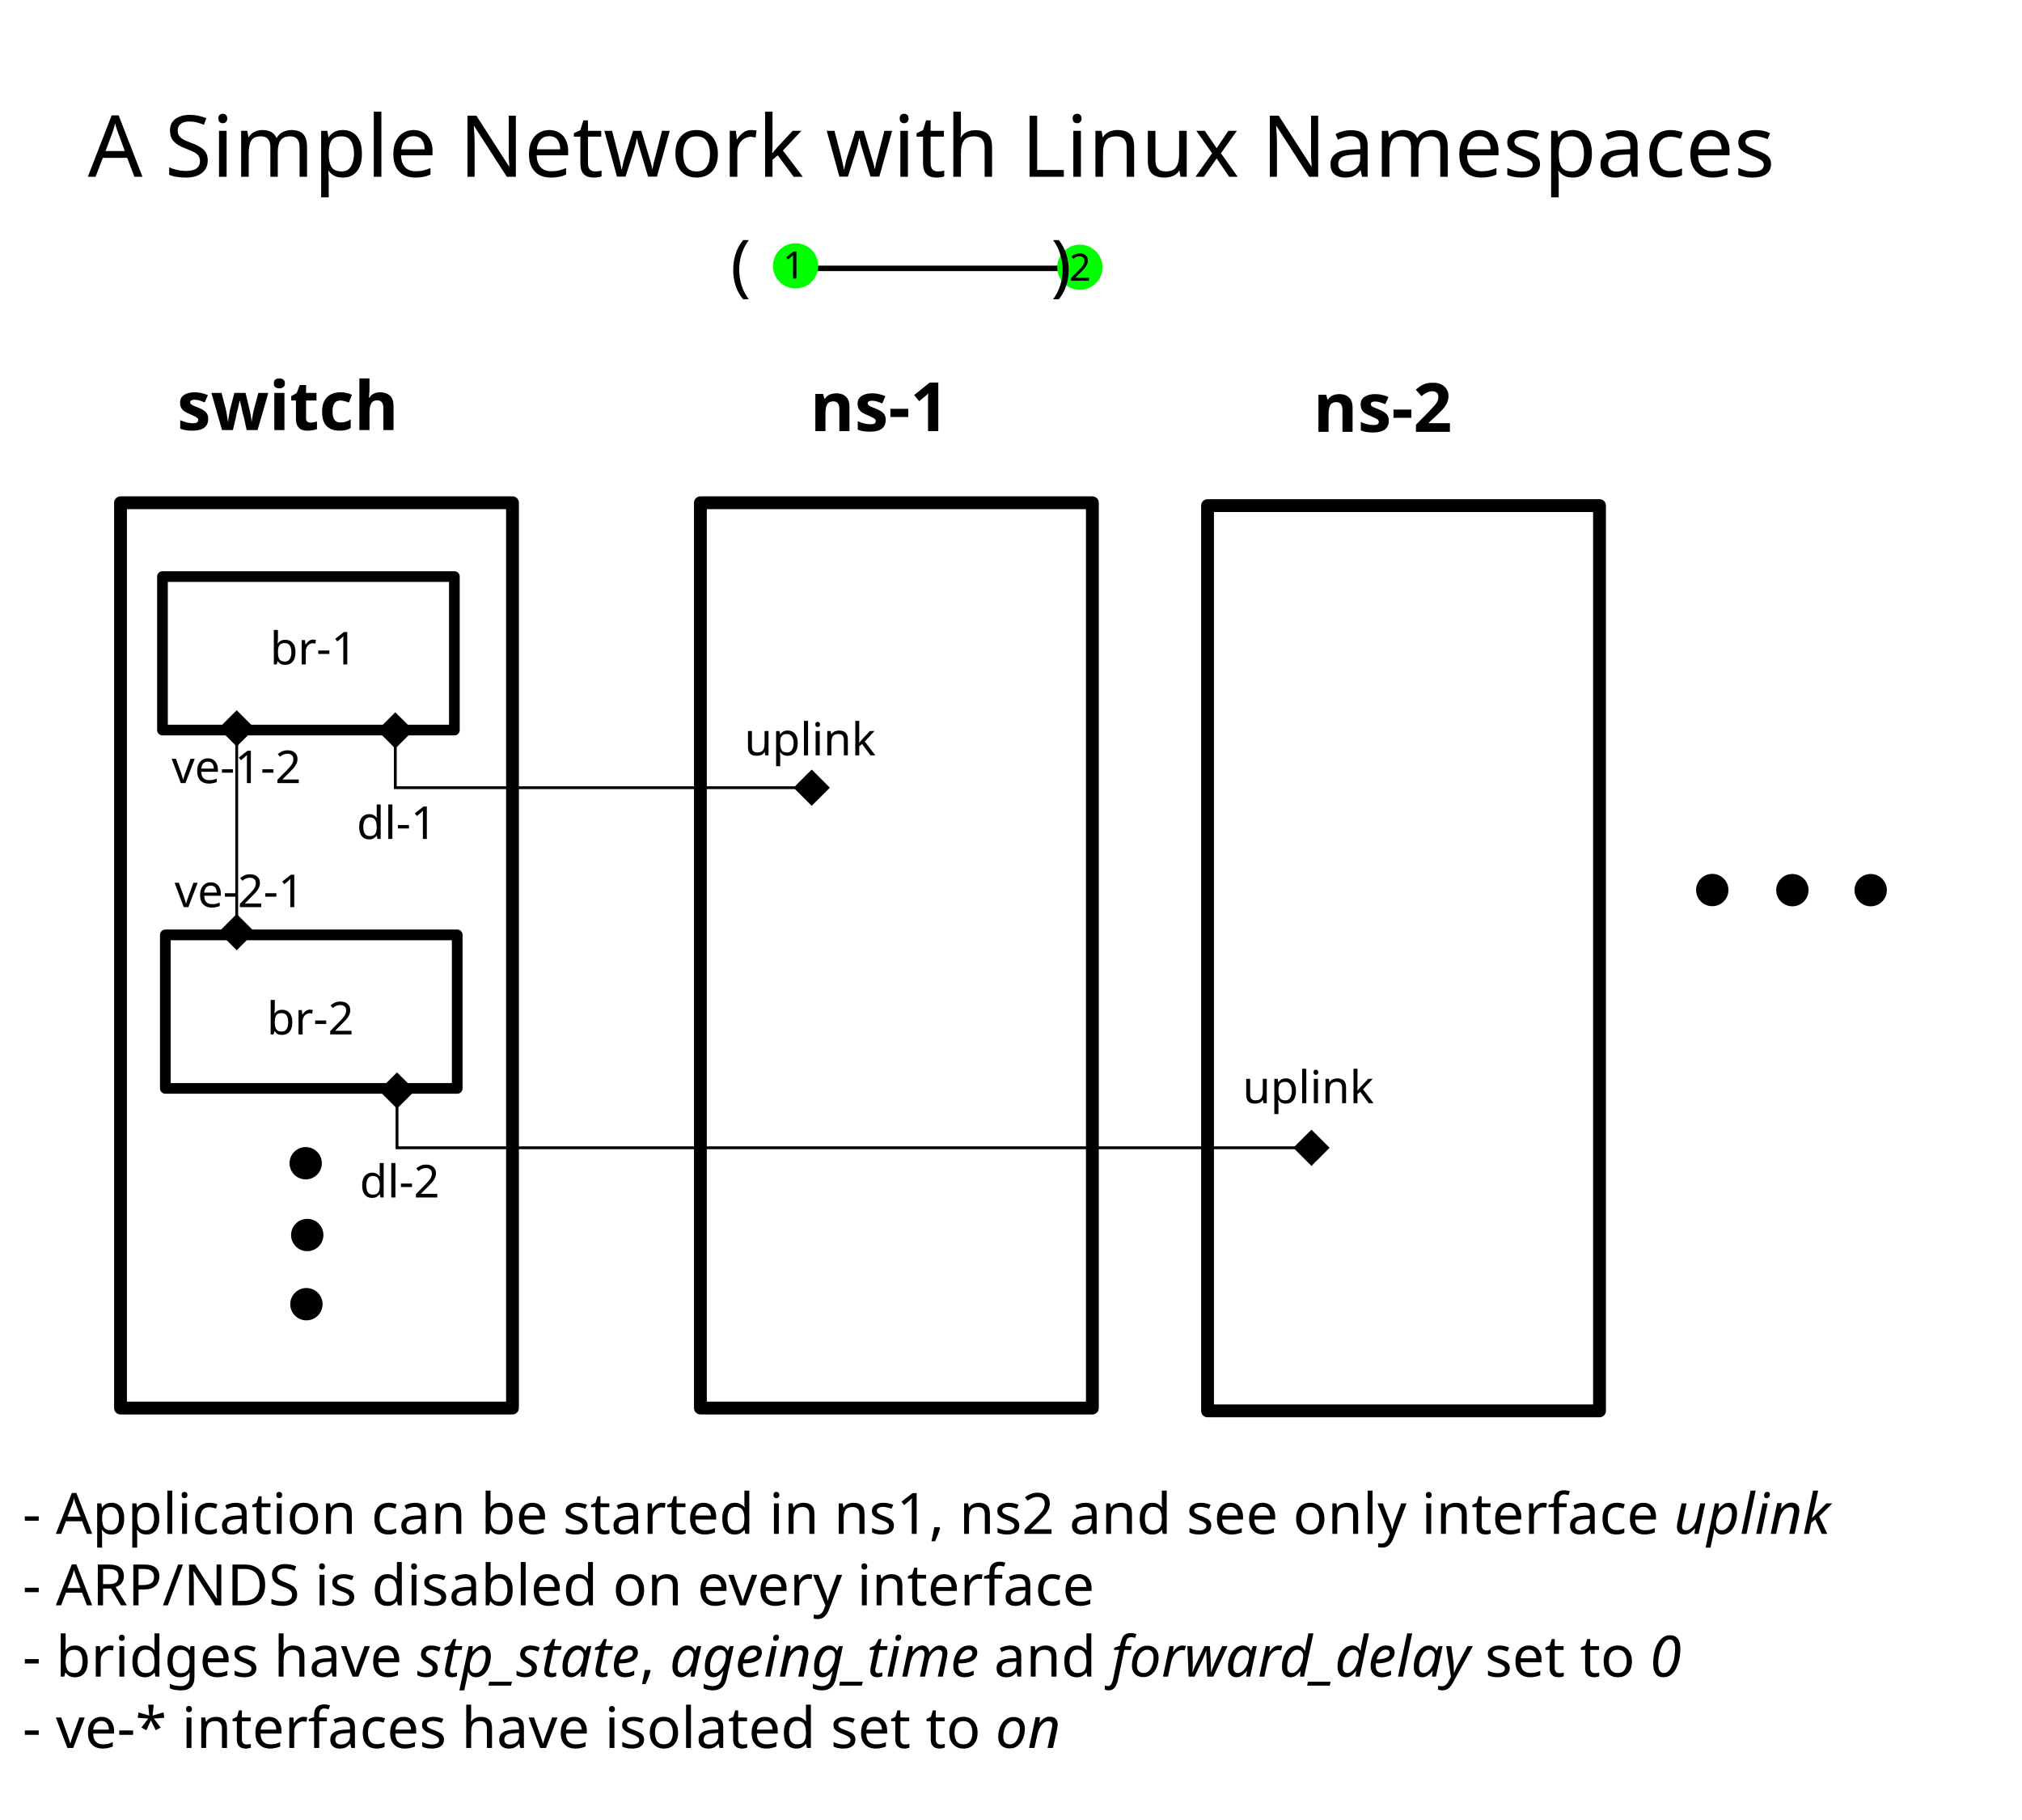
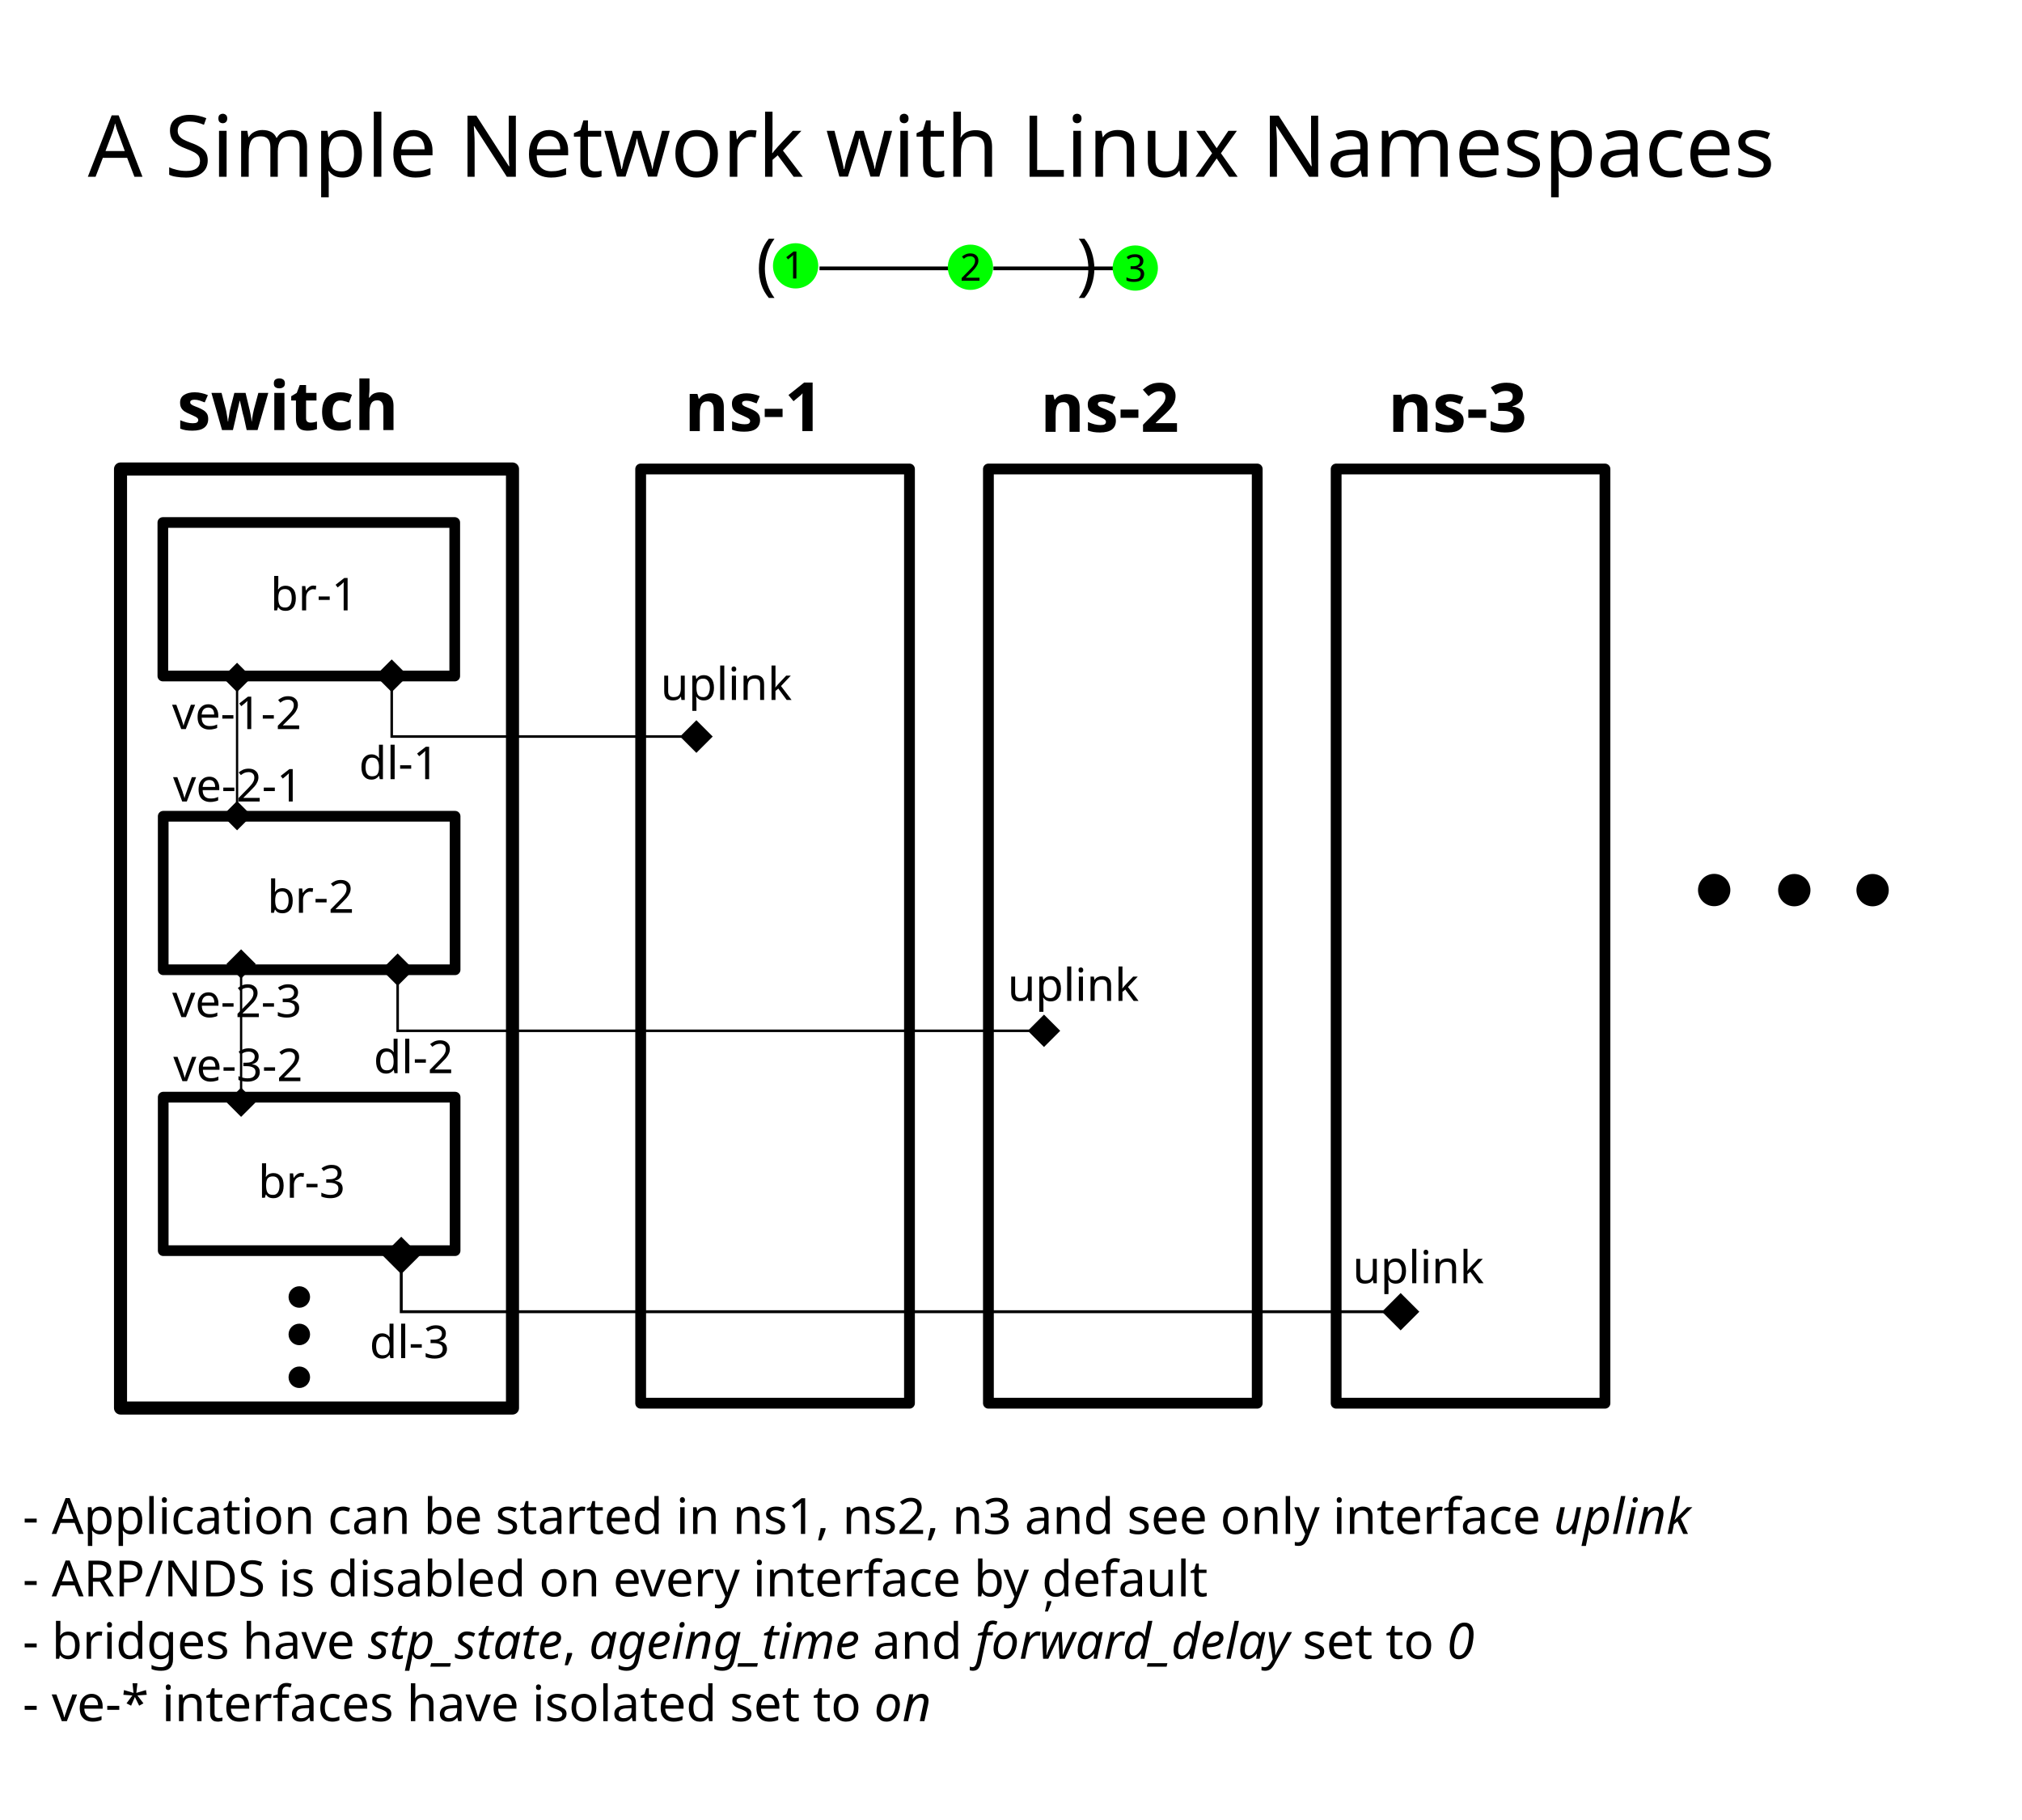
<svg xmlns="http://www.w3.org/2000/svg" width="200mm" height="180mm" viewBox="0 0 200 180" version="1.1" id="svg8">
  <defs id="defs2">
    <marker style="overflow:visible" id="marker7223" refX="0" refY="0" orient="auto">
      <path transform="matrix(0.8,0,0,0.8,5.6,0)" style="fill:#000000;fill-opacity:1;fill-rule:evenodd;stroke:#000000;stroke-width:1pt;stroke-opacity:1" d="M 0,-7.071 -7.071,0 0,7.071 7.071,0 Z" id="path7221" />
    </marker>
    <marker style="overflow:visible" id="marker7135" refX="0" refY="0" orient="auto">
      <path transform="matrix(0.8,0,0,0.8,-5.6,0)" style="fill:#000000;fill-opacity:1;fill-rule:evenodd;stroke:#000000;stroke-width:1pt;stroke-opacity:1" d="M 0,-7.071 -7.071,0 0,7.071 7.071,0 Z" id="path7133" />
    </marker>
    <marker orient="auto" refY="0" refX="0" id="marker1737" style="overflow:visible">
      <path id="path1735" d="M 0,-7.071 -7.071,0 0,7.071 7.071,0 Z" style="fill:#000000;fill-opacity:1;fill-rule:evenodd;stroke:#000000;stroke-width:1pt;stroke-opacity:1" transform="matrix(0.8,0,0,0.8,5.6,0)" />
    </marker>
    <marker orient="auto" refY="0" refX="0" id="marker1679" style="overflow:visible">
      <path id="path1677" d="M 0,-7.071 -7.071,0 0,7.071 7.071,0 Z" style="fill:#000000;fill-opacity:1;fill-rule:evenodd;stroke:#000000;stroke-width:1pt;stroke-opacity:1" transform="matrix(0.8,0,0,0.8,5.6,0)" />
    </marker>
    <marker orient="auto" refY="0" refX="0" id="DiamondL" style="overflow:visible">
      <path id="path1089" d="M 0,-7.071 -7.071,0 0,7.071 7.071,0 Z" style="fill:#000000;fill-opacity:1;fill-rule:evenodd;stroke:#000000;stroke-width:1pt;stroke-opacity:1" transform="scale(0.8)" />
    </marker>
    <marker orient="auto" refY="0" refX="0" id="marker1364" style="overflow:visible">
      <path id="path1362" d="M 0,-7.071 -7.071,0 0,7.071 7.071,0 Z" style="fill:#000000;fill-opacity:1;fill-rule:evenodd;stroke:#000000;stroke-width:1pt;stroke-opacity:1" transform="matrix(0.8,0,0,0.8,-5.6,0)" />
    </marker>
    <marker orient="auto" refY="0" refX="0" id="DiamondLend" style="overflow:visible">
      <path id="path1107" d="M 0,-7.071 -7.071,0 0,7.071 7.071,0 Z" style="fill:#000000;fill-opacity:1;fill-rule:evenodd;stroke:#000000;stroke-width:1pt;stroke-opacity:1" transform="matrix(0.8,0,0,0.8,-5.6,0)" />
    </marker>
    <marker orient="auto" refY="0" refX="0" id="DiamondLstart" style="overflow:visible">
      <path id="path1098" d="M 0,-7.071 -7.071,0 0,7.071 7.071,0 Z" style="fill:#000000;fill-opacity:1;fill-rule:evenodd;stroke:#000000;stroke-width:1pt;stroke-opacity:1" transform="matrix(0.8,0,0,0.8,5.6,0)" />
    </marker>
    <marker orient="auto" refY="0" refX="0" id="SquareL" style="overflow:visible">
      <path id="path1080" d="M -5,-5 V 5 H 5 V -5 Z" style="fill:#000000;fill-opacity:1;fill-rule:evenodd;stroke:#000000;stroke-width:1pt;stroke-opacity:1" transform="scale(0.8)" />
    </marker>
    <marker orient="auto" refY="0" refX="0" id="marker1364-8" style="overflow:visible">
      <path id="path1362-7" d="M 0,-7.071 -7.071,0 0,7.071 7.071,0 Z" style="fill:#000000;fill-opacity:1;fill-rule:evenodd;stroke:#000000;stroke-width:1pt;stroke-opacity:1" transform="matrix(0.8,0,0,0.8,-5.6,0)" />
    </marker>
    <marker orient="auto" refY="0" refX="0" id="marker1679-9" style="overflow:visible">
      <path id="path1677-2" d="M 0,-7.071 -7.071,0 0,7.071 7.071,0 Z" style="fill:#000000;fill-opacity:1;fill-rule:evenodd;stroke:#000000;stroke-width:1pt;stroke-opacity:1" transform="matrix(0.8,0,0,0.8,5.6,0)" />
    </marker>
+     <marker style="overflow:visible" id="marker7135-5" refX="0" refY="0" orient="auto">
+       <path transform="matrix(0.8,0,0,0.8,-5.6,0)" style="fill:#000000;fill-opacity:1;fill-rule:evenodd;stroke:#000000;stroke-width:1pt;stroke-opacity:1" d="M 0,-7.071 -7.071,0 0,7.071 7.071,0 Z" id="path7133-6" />
+     </marker>
+     <marker style="overflow:visible" id="marker7223-2" refX="0" refY="0" orient="auto">
+       <path transform="matrix(0.8,0,0,0.8,5.6,0)" style="fill:#000000;fill-opacity:1;fill-rule:evenodd;stroke:#000000;stroke-width:1pt;stroke-opacity:1" d="M 0,-7.071 -7.071,0 0,7.071 7.071,0 Z" id="path7221-9" />
+     </marker>
+     <marker orient="auto" refY="0" refX="0" id="marker1364-8-0" style="overflow:visible">
+       <path id="path1362-7-9" d="M 0,-7.071 -7.071,0 0,7.071 7.071,0 Z" style="fill:#000000;fill-opacity:1;fill-rule:evenodd;stroke:#000000;stroke-width:1pt;stroke-opacity:1" transform="matrix(0.8,0,0,0.8,-5.6,0)" />
+     </marker>
+     <marker orient="auto" refY="0" refX="0" id="marker1679-9-3" style="overflow:visible">
+       <path id="path1677-2-6" d="M 0,-7.071 -7.071,0 0,7.071 7.071,0 Z" style="fill:#000000;fill-opacity:1;fill-rule:evenodd;stroke:#000000;stroke-width:1pt;stroke-opacity:1" transform="matrix(0.8,0,0,0.8,5.6,0)" />
+     </marker>
  </defs>
  <g id="layer1" transform="translate(0,-117)">
-     <rect style="opacity:1;fill:none;fill-opacity:1;stroke:#000000;stroke-width:1.269;stroke-linejoin:round;stroke-miterlimit:4;stroke-dasharray:none;stroke-dashoffset:0;stroke-opacity:1" id="rect815" width="38.771" height="89.533" x="11.921" y="166.724" />
+     <rect style="opacity:1;fill:none;fill-opacity:1;stroke:#000000;stroke-width:1.292;stroke-linejoin:round;stroke-miterlimit:4;stroke-dasharray:none;stroke-dashoffset:0;stroke-opacity:1" id="rect815" width="38.771" height="92.871" x="11.921" y="163.385" />
    <text xml:space="preserve" style="font-style:normal;font-weight:normal;font-size:4.477px;line-height:1.25;font-family:sans-serif;letter-spacing:0px;word-spacing:0px;fill:#000000;fill-opacity:1;stroke:none;stroke-width:0.28" x="17.517" y="159.53" id="text821">
      <tspan id="tspan819" x="17.517" y="159.53" style="font-style:normal;font-variant:normal;font-weight:bold;font-stretch:normal;font-size:6.715px;font-family:sans-serif;-inkscape-font-specification:'sans-serif Bold';stroke-width:0.28">switch</tspan>
    </text>
    <text xml:space="preserve" style="font-style:normal;font-weight:normal;font-size:4.477px;line-height:1.25;font-family:sans-serif;letter-spacing:0px;word-spacing:0px;fill:#000000;fill-opacity:1;stroke:none;stroke-width:0.28" x="8.686" y="134.486" id="text825">
      <tspan id="tspan823" x="8.686" y="134.486" style="font-size:8.467px;stroke-width:0.28">A Simple Network with Linux Namespaces</tspan>
    </text>
-     <rect style="opacity:1;fill:none;fill-opacity:1;stroke:#000000;stroke-width:1.269;stroke-linejoin:round;stroke-miterlimit:4;stroke-dasharray:none;stroke-dashoffset:0;stroke-opacity:1" id="rect815-3" width="38.771" height="89.533" x="69.278" y="166.724" />
-     <text xml:space="preserve" style="font-style:normal;font-weight:normal;font-size:4.477px;line-height:1.25;font-family:sans-serif;letter-spacing:0px;word-spacing:0px;fill:#000000;fill-opacity:1;stroke:none;stroke-width:0.28" x="73.625" y="191.705" id="text859">
-       <tspan id="tspan857" x="73.625" y="191.705" style="stroke-width:0.28">uplink</tspan>
+     <rect style="opacity:1;fill:none;fill-opacity:1;stroke:#000000;stroke-width:1.068;stroke-linejoin:round;stroke-miterlimit:4;stroke-dasharray:none;stroke-dashoffset:0;stroke-opacity:1" id="rect815-3" width="26.588" height="92.395" x="63.37" y="163.385" />
+     <text xml:space="preserve" style="font-style:normal;font-weight:normal;font-size:4.477px;line-height:1.25;font-family:sans-serif;letter-spacing:0px;word-spacing:0px;fill:#000000;fill-opacity:1;stroke:none;stroke-width:0.28" x="65.34" y="186.226" id="text859">
+       <tspan id="tspan857" x="65.34" y="186.226" style="stroke-width:0.28">uplink</tspan>
    </text>
-     <rect style="opacity:1;fill:none;fill-opacity:1;stroke:#000000;stroke-width:1.057;stroke-linejoin:round;stroke-miterlimit:4;stroke-dasharray:none;stroke-dashoffset:0;stroke-opacity:1" id="rect815-3-6-7" width="28.871" height="15.182" x="16.072" y="174.022" />
-     <text xml:space="preserve" style="font-style:normal;font-weight:normal;font-size:4.477px;line-height:1.25;font-family:sans-serif;letter-spacing:0px;word-spacing:0px;fill:#000000;fill-opacity:1;stroke:none;stroke-width:0.28" x="26.71" y="182.712" id="text878">
-       <tspan id="tspan876" x="26.71" y="182.712" style="stroke-width:0.28">br-1</tspan>
+     <rect style="opacity:1;fill:none;fill-opacity:1;stroke:#000000;stroke-width:1.057;stroke-linejoin:round;stroke-miterlimit:4;stroke-dasharray:none;stroke-dashoffset:0;stroke-opacity:1" id="rect815-3-6-7" width="28.871" height="15.182" x="16.108" y="168.677" />
+     <text xml:space="preserve" style="font-style:normal;font-weight:normal;font-size:4.477px;line-height:1.25;font-family:sans-serif;letter-spacing:0px;word-spacing:0px;fill:#000000;fill-opacity:1;stroke:none;stroke-width:0.28" x="26.746" y="177.367" id="text878">
+       <tspan id="tspan876" x="26.746" y="177.367" style="stroke-width:0.28">br-1</tspan>
    </text>
-     <rect style="opacity:1;fill:none;fill-opacity:1;stroke:#000000;stroke-width:1.057;stroke-linejoin:round;stroke-miterlimit:4;stroke-dasharray:none;stroke-dashoffset:0;stroke-opacity:1" id="rect815-3-6-7-5" width="28.871" height="15.182" x="16.354" y="209.461" />
-     <text xml:space="preserve" style="font-style:normal;font-weight:normal;font-size:4.477px;line-height:1.25;font-family:sans-serif;letter-spacing:0px;word-spacing:0px;fill:#000000;fill-opacity:1;stroke:none;stroke-width:0.28" x="26.4" y="219.303" id="text878-3">
-       <tspan id="tspan876-5" x="26.4" y="219.303" style="stroke-width:0.28">br-2</tspan>
+     <rect style="opacity:1;fill:none;fill-opacity:1;stroke:#000000;stroke-width:1.057;stroke-linejoin:round;stroke-miterlimit:4;stroke-dasharray:none;stroke-dashoffset:0;stroke-opacity:1" id="rect815-3-6-7-5" width="28.871" height="15.182" x="16.144" y="197.728" />
+     <text xml:space="preserve" style="font-style:normal;font-weight:normal;font-size:4.477px;line-height:1.25;font-family:sans-serif;letter-spacing:0px;word-spacing:0px;fill:#000000;fill-opacity:1;stroke:none;stroke-width:0.28" x="26.436" y="207.276" id="text878-3">
+       <tspan id="tspan876-5" x="26.436" y="207.276" style="stroke-width:0.28">br-2</tspan>
    </text>
-     <text xml:space="preserve" style="font-style:normal;font-weight:normal;font-size:4.477px;line-height:1.25;font-family:sans-serif;letter-spacing:0px;word-spacing:0px;fill:#000000;fill-opacity:1;stroke:none;stroke-width:0.28" x="80.116" y="159.635" id="text821-6">
-       <tspan id="tspan819-2" x="80.116" y="159.635" style="font-style:normal;font-variant:normal;font-weight:bold;font-stretch:normal;font-size:6.715px;font-family:sans-serif;-inkscape-font-specification:'sans-serif Bold';stroke-width:0.28">ns-1</tspan>
+     <text xml:space="preserve" style="font-style:normal;font-weight:normal;font-size:4.477px;line-height:1.25;font-family:sans-serif;letter-spacing:0px;word-spacing:0px;fill:#000000;fill-opacity:1;stroke:none;stroke-width:0.28" x="67.688" y="159.635" id="text821-6">
+       <tspan id="tspan819-2" x="67.688" y="159.635" style="font-style:normal;font-variant:normal;font-weight:bold;font-stretch:normal;font-size:6.715px;font-family:sans-serif;-inkscape-font-specification:'sans-serif Bold';stroke-width:0.28">ns-1</tspan>
    </text>
-     <rect style="opacity:1;fill:none;fill-opacity:1;stroke:#000000;stroke-width:1.269;stroke-linejoin:round;stroke-miterlimit:4;stroke-dasharray:none;stroke-dashoffset:0;stroke-opacity:1" id="rect815-3-9" width="38.771" height="89.533" x="119.44" y="167.003" />
-     <text xml:space="preserve" style="font-style:normal;font-weight:normal;font-size:4.477px;line-height:1.25;font-family:sans-serif;letter-spacing:0px;word-spacing:0px;fill:#000000;fill-opacity:1;stroke:none;stroke-width:0.28" x="129.878" y="159.714" id="text821-6-0">
-       <tspan id="tspan819-2-9" x="129.878" y="159.714" style="font-style:normal;font-variant:normal;font-weight:bold;font-stretch:normal;font-size:6.715px;font-family:sans-serif;-inkscape-font-specification:'sans-serif Bold';stroke-width:0.28">ns-2</tspan>
+     <text xml:space="preserve" style="font-style:normal;font-weight:normal;font-size:4.477px;line-height:1.25;font-family:sans-serif;letter-spacing:0px;word-spacing:0px;fill:#000000;fill-opacity:1;stroke:none;stroke-width:0.28" x="102.884" y="159.714" id="text821-6-0">
+       <tspan id="tspan819-2-9" x="102.884" y="159.714" style="font-style:normal;font-variant:normal;font-weight:bold;font-stretch:normal;font-size:6.715px;font-family:sans-serif;-inkscape-font-specification:'sans-serif Bold';stroke-width:0.28">ns-2</tspan>
    </text>
-     <circle style="opacity:1;fill:#000000;fill-opacity:1;stroke:none;stroke-width:1.057;stroke-linejoin:round;stroke-miterlimit:4;stroke-dasharray:none;stroke-dashoffset:0;stroke-opacity:1" id="path961" cx="30.237" cy="232.045" r="1.599" />
-     <circle style="opacity:1;fill:#000000;fill-opacity:1;stroke:none;stroke-width:1.057;stroke-linejoin:round;stroke-miterlimit:4;stroke-dasharray:none;stroke-dashoffset:0;stroke-opacity:1" id="path961-3" cx="30.39" cy="239.145" r="1.599" />
-     <circle style="opacity:1;fill:#000000;fill-opacity:1;stroke:none;stroke-width:1.057;stroke-linejoin:round;stroke-miterlimit:4;stroke-dasharray:none;stroke-dashoffset:0;stroke-opacity:1" id="path961-6" cx="30.308" cy="245.986" r="1.599" />
-     <circle style="opacity:1;fill:#000000;fill-opacity:1;stroke:none;stroke-width:1.057;stroke-linejoin:round;stroke-miterlimit:4;stroke-dasharray:none;stroke-dashoffset:0;stroke-opacity:1" id="path961-0" cx="169.364" cy="205.025" r="1.599" />
-     <circle style="opacity:1;fill:#000000;fill-opacity:1;stroke:none;stroke-width:1.057;stroke-linejoin:round;stroke-miterlimit:4;stroke-dasharray:none;stroke-dashoffset:0;stroke-opacity:1" id="path961-62" cx="177.288" cy="205.037" r="1.599" />
-     <circle style="opacity:1;fill:#000000;fill-opacity:1;stroke:none;stroke-width:1.057;stroke-linejoin:round;stroke-miterlimit:4;stroke-dasharray:none;stroke-dashoffset:0;stroke-opacity:1" id="path961-61" cx="185.033" cy="205.037" r="1.599" />
-     <path style="fill:none;stroke:#000000;stroke-width:0.28px;stroke-linecap:butt;stroke-linejoin:miter;stroke-opacity:1;marker-start:url(#marker1364);marker-end:url(#marker1679)" d="m 39.101,190.806 c 0,4.097 0,4.097 0,4.097 h 39.62" id="path5014" />
-     <path style="fill:none;stroke:#000000;stroke-width:0.28px;stroke-linecap:butt;stroke-linejoin:miter;stroke-opacity:1;marker-start:url(#marker1364-8);marker-end:url(#marker1679-9)" d="m 39.268,226.42 v 4.097 h 88.883" id="path5014-0" />
-     <path style="fill:none;stroke:#000000;stroke-width:0.28px;stroke-linecap:butt;stroke-linejoin:miter;stroke-opacity:1;marker-start:url(#marker7135);marker-end:url(#marker7223)" d="m 23.413,190.606 v 17.011" id="path7125" />
-     <text xml:space="preserve" style="font-style:normal;font-weight:normal;font-size:4.477px;line-height:1.25;font-family:sans-serif;letter-spacing:0px;word-spacing:0px;fill:#000000;fill-opacity:1;stroke:none;stroke-width:0.28" x="122.908" y="226.104" id="text859-23">
-       <tspan id="tspan857-75" x="122.908" y="226.104" style="stroke-width:0.28">uplink</tspan>
+     <circle style="opacity:1;fill:#000000;fill-opacity:1;stroke:none;stroke-width:1.057;stroke-linejoin:round;stroke-miterlimit:4;stroke-dasharray:none;stroke-dashoffset:0;stroke-opacity:1" id="path961-0" cx="169.553" cy="205.025" r="1.599" />
+     <circle style="opacity:1;fill:#000000;fill-opacity:1;stroke:none;stroke-width:1.057;stroke-linejoin:round;stroke-miterlimit:4;stroke-dasharray:none;stroke-dashoffset:0;stroke-opacity:1" id="path961-62" cx="177.477" cy="205.037" r="1.599" />
+     <circle style="opacity:1;fill:#000000;fill-opacity:1;stroke:none;stroke-width:1.057;stroke-linejoin:round;stroke-miterlimit:4;stroke-dasharray:none;stroke-dashoffset:0;stroke-opacity:1" id="path961-61" cx="185.222" cy="205.037" r="1.599" />
+     <path style="fill:none;stroke:#000000;stroke-width:0.252px;stroke-linecap:butt;stroke-linejoin:miter;stroke-opacity:1;marker-start:url(#marker1364);marker-end:url(#marker1679)" d="m 38.745,185.243 c 0,4.601 0,4.601 0,4.601 H 67.469" id="path5014" />
+     <path style="fill:none;stroke:#000000;stroke-width:0.25px;stroke-linecap:butt;stroke-linejoin:miter;stroke-opacity:1;marker-start:url(#marker1364-8);marker-end:url(#marker1679-9)" d="m 39.332,214.301 v 4.647 h 62.533" id="path5014-0" />
+     <path style="fill:none;stroke:#000000;stroke-width:0.226px;stroke-linecap:butt;stroke-linejoin:miter;stroke-opacity:1;marker-start:url(#marker7135);marker-end:url(#marker7223)" d="m 23.449,185.261 v 11.144" id="path7125" />
+     <text xml:space="preserve" style="font-style:normal;font-weight:normal;font-size:4.477px;line-height:1.25;font-family:sans-serif;letter-spacing:0px;word-spacing:0px;fill:#000000;fill-opacity:1;stroke:none;stroke-width:0.28" x="99.662" y="215.994" id="text859-23">
+       <tspan id="tspan857-75" x="99.662" y="215.994" style="stroke-width:0.28">uplink</tspan>
    </text>
-     <text xml:space="preserve" style="font-style:normal;font-weight:normal;font-size:4.477px;line-height:1.25;font-family:sans-serif;letter-spacing:0px;word-spacing:0px;fill:#000000;fill-opacity:1;stroke:none;stroke-width:0.28" x="35.575" y="235.43" id="text859-9">
-       <tspan id="tspan857-2" x="35.575" y="235.43" style="stroke-width:0.28">dl-2</tspan>
+     <text xml:space="preserve" style="font-style:normal;font-weight:normal;font-size:4.477px;line-height:1.25;font-family:sans-serif;letter-spacing:0px;word-spacing:0px;fill:#000000;fill-opacity:1;stroke:none;stroke-width:0.28" x="36.948" y="223.136" id="text859-9">
+       <tspan id="tspan857-2" x="36.948" y="223.136" style="stroke-width:0.28">dl-2</tspan>
    </text>
-     <text xml:space="preserve" style="font-style:normal;font-weight:normal;font-size:4.477px;line-height:1.25;font-family:sans-serif;letter-spacing:0px;word-spacing:0px;fill:#000000;fill-opacity:1;stroke:none;stroke-width:0.28" x="35.276" y="199.97" id="text859-9-2">
-       <tspan id="tspan857-2-8" x="35.276" y="199.97" style="stroke-width:0.28">dl-1</tspan>
+     <text xml:space="preserve" style="font-style:normal;font-weight:normal;font-size:4.477px;line-height:1.25;font-family:sans-serif;letter-spacing:0px;word-spacing:0px;fill:#000000;fill-opacity:1;stroke:none;stroke-width:0.28" x="35.501" y="194.058" id="text859-9-2">
+       <tspan id="tspan857-2-8" x="35.501" y="194.058" style="stroke-width:0.28">dl-1</tspan>
    </text>
-     <text xml:space="preserve" style="font-style:normal;font-weight:normal;font-size:4.477px;line-height:1.25;font-family:sans-serif;letter-spacing:0px;word-spacing:0px;fill:#000000;fill-opacity:1;stroke:none;stroke-width:0.28" x="16.982" y="194.452" id="text859-9-2-9">
-       <tspan id="tspan857-2-8-7" x="16.982" y="194.452" style="stroke-width:0.28">ve-1-2</tspan>
+     <text xml:space="preserve" style="font-style:normal;font-weight:normal;font-size:4.477px;line-height:1.25;font-family:sans-serif;letter-spacing:0px;word-spacing:0px;fill:#000000;fill-opacity:1;stroke:none;stroke-width:0.28" x="17.018" y="189.107" id="text859-9-2-9">
+       <tspan id="tspan857-2-8-7" x="17.018" y="189.107" style="stroke-width:0.28">ve-1-2</tspan>
    </text>
-     <text xml:space="preserve" style="font-style:normal;font-weight:normal;font-size:4.477px;line-height:1.25;font-family:sans-serif;letter-spacing:0px;word-spacing:0px;fill:#000000;fill-opacity:1;stroke:none;stroke-width:0.28" x="17.269" y="206.716" id="text859-9-2-9-3">
-       <tspan id="tspan857-2-8-7-6" x="17.269" y="206.716" style="stroke-width:0.28">ve-2-1</tspan>
+     <text xml:space="preserve" style="font-style:normal;font-weight:normal;font-size:4.477px;line-height:1.25;font-family:sans-serif;letter-spacing:0px;word-spacing:0px;fill:#000000;fill-opacity:1;stroke:none;stroke-width:0.28" x="17.116" y="196.268" id="text859-9-2-9-3">
+       <tspan id="tspan857-2-8-7-6" x="17.116" y="196.268" style="stroke-width:0.28">ve-2-1</tspan>
    </text>
-     <path style="fill:none;stroke:#000000;stroke-width:0.54;stroke-linecap:butt;stroke-linejoin:miter;stroke-miterlimit:4;stroke-dasharray:none;stroke-opacity:1" d="M 78.414,143.542 H 105.833" id="path12468" />
-     <circle style="opacity:1;fill:#00ff00;fill-opacity:1;stroke:none;stroke-width:1.48;stroke-linejoin:round;stroke-miterlimit:4;stroke-dasharray:none;stroke-dashoffset:0;stroke-opacity:1" id="path961-6-2" cx="106.813" cy="143.432" r="2.238" />
+     <path style="fill:none;stroke:#000000;stroke-width:0.37;stroke-linecap:butt;stroke-linejoin:miter;stroke-miterlimit:4;stroke-dasharray:none;stroke-opacity:1" d="M 81.06,143.542 H 93.927" id="path12468" />
+     <circle style="opacity:1;fill:#00ff00;fill-opacity:1;stroke:none;stroke-width:1.48;stroke-linejoin:round;stroke-miterlimit:4;stroke-dasharray:none;stroke-dashoffset:0;stroke-opacity:1" id="path961-6-2" cx="95.988" cy="143.432" r="2.238" />
    <circle style="opacity:1;fill:#00ff00;fill-opacity:1;stroke:none;stroke-width:1.48;stroke-linejoin:round;stroke-miterlimit:4;stroke-dasharray:none;stroke-dashoffset:0;stroke-opacity:1" id="path961-6-1" cx="78.694" cy="143.292" r="2.238" />
    <text xml:space="preserve" style="font-style:normal;font-weight:normal;font-size:4.477px;line-height:1.25;font-family:sans-serif;letter-spacing:0px;word-spacing:0px;fill:#000000;fill-opacity:1;stroke:none;stroke-width:0.28" x="77.445" y="144.548" id="text12472">
      <tspan id="tspan12470" x="77.445" y="144.548" style="font-size:3.731px;stroke-width:0.28">1</tspan>
    </text>
-     <text xml:space="preserve" style="font-style:normal;font-weight:normal;font-size:4.477px;line-height:1.25;font-family:sans-serif;letter-spacing:0px;word-spacing:0px;fill:#000000;fill-opacity:1;stroke:none;stroke-width:0.28" x="105.771" y="144.767" id="text12472-9">
-       <tspan id="tspan12470-3" x="105.771" y="144.767" style="font-size:3.731px;stroke-width:0.28">2</tspan>
+     <text xml:space="preserve" style="font-style:normal;font-weight:normal;font-size:4.477px;line-height:1.25;font-family:sans-serif;letter-spacing:0px;word-spacing:0px;fill:#000000;fill-opacity:1;stroke:none;stroke-width:0.28" x="94.947" y="144.767" id="text12472-9">
+       <tspan id="tspan12470-3" x="94.947" y="144.767" style="font-size:3.731px;stroke-width:0.28">2</tspan>
    </text>
-     <text xml:space="preserve" style="font-style:normal;font-weight:normal;font-size:4.477px;line-height:1.25;font-family:sans-serif;letter-spacing:0px;word-spacing:0px;fill:#000000;fill-opacity:1;stroke:none;stroke-width:0.28" x="72.259" y="145.54" id="text12494">
-       <tspan id="tspan12492" x="72.259" y="145.54" style="font-size:6.715px;stroke-width:0.28">(                 )</tspan>
+     <text xml:space="preserve" style="font-style:normal;font-weight:normal;font-size:4.477px;line-height:1.25;font-family:sans-serif;letter-spacing:0px;word-spacing:0px;fill:#000000;fill-opacity:1;stroke:none;stroke-width:0.28" x="74.798" y="145.407" id="text12494">
+       <tspan id="tspan12492" x="74.798" y="145.407" style="font-size:6.715px;stroke-width:0.28">(                 )</tspan>
    </text>
    <text xml:space="preserve" style="font-style:normal;font-weight:normal;font-size:4.477px;line-height:1.25;font-family:sans-serif;letter-spacing:0px;word-spacing:0px;fill:#000000;fill-opacity:1;stroke:none;stroke-width:0.28" x="2.24" y="268.706" id="text12498">
-       <tspan x="2.24" y="268.706" style="font-size:5.644px;stroke-width:0.28" id="tspan12500">- Application can be started in ns1, ns2 and see only interface <tspan style="-inkscape-font-specification:'sans-serif Italic';font-family:sans-serif;font-weight:normal;font-style:italic;font-stretch:normal;font-variant:normal" id="tspan12552">uplink</tspan>
+       <tspan x="2.24" y="268.706" style="font-size:4.939px;stroke-width:0.28" id="tspan12500">- Application can be started in ns1, ns2, n3 and see only interface <tspan style="font-style:italic;font-variant:normal;font-weight:normal;font-stretch:normal;font-size:4.939px;font-family:sans-serif;-inkscape-font-specification:'sans-serif Italic'" id="tspan12552">uplink</tspan>
      </tspan>
-       <tspan x="2.24" y="275.762" style="font-size:5.644px;stroke-width:0.28" id="tspan12502">- ARP/NDS is disabled on every interface</tspan>
-       <tspan x="2.24" y="282.817" style="font-size:5.644px;stroke-width:0.28" id="tspan12504">- bridges have <tspan style="-inkscape-font-specification:'sans-serif Italic';font-family:sans-serif;font-weight:normal;font-style:italic;font-stretch:normal;font-variant:normal" id="tspan12554">stp_state</tspan>, <tspan style="-inkscape-font-specification:'sans-serif Italic';font-family:sans-serif;font-weight:normal;font-style:italic;font-stretch:normal;font-variant:normal" id="tspan12556">ageing_time</tspan> and <tspan style="-inkscape-font-specification:'sans-serif Italic';font-family:sans-serif;font-weight:normal;font-style:italic;font-stretch:normal;font-variant:normal" id="tspan12558">forward_delay</tspan> set to <tspan style="font-style:italic;font-variant:normal;font-weight:normal;font-stretch:normal;font-size:5.644px;font-family:sans-serif;-inkscape-font-specification:'sans-serif Italic';stroke-width:0.28" id="tspan12512">0</tspan>
+       <tspan x="2.24" y="274.88" style="font-size:4.939px;stroke-width:0.28" id="tspan12502">- ARP/NDS is disabled on every interface by default</tspan>
+       <tspan x="2.24" y="281.053" style="font-size:4.939px;stroke-width:0.28" id="tspan12504">- bridges have <tspan style="font-style:italic;font-variant:normal;font-weight:normal;font-stretch:normal;font-size:4.939px;font-family:sans-serif;-inkscape-font-specification:'sans-serif Italic'" id="tspan12554">stp_state</tspan>, <tspan style="font-style:italic;font-variant:normal;font-weight:normal;font-stretch:normal;font-size:4.939px;font-family:sans-serif;-inkscape-font-specification:'sans-serif Italic'" id="tspan12556">ageing_time</tspan> and <tspan style="font-style:italic;font-variant:normal;font-weight:normal;font-stretch:normal;font-size:4.939px;font-family:sans-serif;-inkscape-font-specification:'sans-serif Italic'" id="tspan12558">forward_delay</tspan> set to <tspan style="font-style:italic;font-variant:normal;font-weight:normal;font-stretch:normal;font-size:4.939px;font-family:sans-serif;-inkscape-font-specification:'sans-serif Italic';stroke-width:0.28" id="tspan12512">0</tspan>
      </tspan>
-       <tspan x="2.24" y="289.873" style="font-size:5.644px;stroke-width:0.28" id="tspan12506">- ve-* interfaces have isolated set to <tspan style="font-style:italic;font-variant:normal;font-weight:normal;font-stretch:normal;font-size:5.644px;font-family:sans-serif;-inkscape-font-specification:'sans-serif Italic';stroke-width:0.28" id="tspan12510">on</tspan>
+       <tspan x="2.24" y="287.227" style="font-size:4.939px;stroke-width:0.28" id="tspan12506">- ve-* interfaces have isolated set to <tspan style="font-style:italic;font-variant:normal;font-weight:normal;font-stretch:normal;font-size:4.939px;font-family:sans-serif;-inkscape-font-specification:'sans-serif Italic';stroke-width:0.28" id="tspan12510">on</tspan>
      </tspan>
+     </text>
+     <rect style="opacity:1;fill:none;fill-opacity:1;stroke:#000000;stroke-width:1.068;stroke-linejoin:round;stroke-miterlimit:4;stroke-dasharray:none;stroke-dashoffset:0;stroke-opacity:1" id="rect815-3-3" width="26.588" height="92.395" x="97.766" y="163.385" />
+     <rect style="opacity:1;fill:none;fill-opacity:1;stroke:#000000;stroke-width:1.068;stroke-linejoin:round;stroke-miterlimit:4;stroke-dasharray:none;stroke-dashoffset:0;stroke-opacity:1" id="rect815-3-3-6" width="26.588" height="92.395" x="132.162" y="163.385" />
+     <text xml:space="preserve" style="font-style:normal;font-weight:normal;font-size:4.477px;line-height:1.25;font-family:sans-serif;letter-spacing:0px;word-spacing:0px;fill:#000000;fill-opacity:1;stroke:none;stroke-width:0.28" x="137.28" y="159.714" id="text821-6-0-7">
+       <tspan id="tspan819-2-9-5" x="137.28" y="159.714" style="font-style:normal;font-variant:normal;font-weight:bold;font-stretch:normal;font-size:6.715px;font-family:sans-serif;-inkscape-font-specification:'sans-serif Bold';stroke-width:0.28">ns-3</tspan>
+     </text>
+     <rect style="opacity:1;fill:none;fill-opacity:1;stroke:#000000;stroke-width:1.057;stroke-linejoin:round;stroke-miterlimit:4;stroke-dasharray:none;stroke-dashoffset:0;stroke-opacity:1" id="rect815-3-6-7-5-3" width="28.871" height="15.182" x="16.144" y="225.509" />
+     <path style="fill:none;stroke:#000000;stroke-width:0.226px;stroke-linecap:butt;stroke-linejoin:miter;stroke-opacity:1;marker-start:url(#marker7135-5);marker-end:url(#marker7223-2)" d="M 23.848,213.603 V 224.747" id="path7125-1" />
+     <text xml:space="preserve" style="font-style:normal;font-weight:normal;font-size:4.477px;line-height:1.25;font-family:sans-serif;letter-spacing:0px;word-spacing:0px;fill:#000000;fill-opacity:1;stroke:none;stroke-width:0.28" x="25.541" y="235.458" id="text878-3-2">
+       <tspan id="tspan876-5-7" x="25.541" y="235.458" style="stroke-width:0.28">br-3</tspan>
+     </text>
+     <path style="fill:none;stroke:#000000;stroke-width:0.288px;stroke-linecap:butt;stroke-linejoin:miter;stroke-opacity:1;marker-start:url(#marker1364-8-0);marker-end:url(#marker1679-9-3)" d="m 39.688,242.775 v 3.955 h 97.24" id="path5014-0-0" />
+     <text xml:space="preserve" style="font-style:normal;font-weight:normal;font-size:4.477px;line-height:1.25;font-family:sans-serif;letter-spacing:0px;word-spacing:0px;fill:#000000;fill-opacity:1;stroke:none;stroke-width:0.28" x="133.791" y="243.909" id="text859-23-6">
+       <tspan id="tspan857-75-2" x="133.791" y="243.909" style="stroke-width:0.28">uplink</tspan>
+     </text>
+     <text xml:space="preserve" style="font-style:normal;font-weight:normal;font-size:4.477px;line-height:1.25;font-family:sans-serif;letter-spacing:0px;word-spacing:0px;fill:#000000;fill-opacity:1;stroke:none;stroke-width:0.28" x="17.142" y="223.929" id="text859-9-2-9-3-6">
+       <tspan id="tspan857-2-8-7-6-1" x="17.142" y="223.929" style="stroke-width:0.28">ve-3-2</tspan>
+     </text>
+     <text xml:space="preserve" style="font-style:normal;font-weight:normal;font-size:4.477px;line-height:1.25;font-family:sans-serif;letter-spacing:0px;word-spacing:0px;fill:#000000;fill-opacity:1;stroke:none;stroke-width:0.28" x="17.036" y="217.595" id="text859-9-2-9-3-6-8">
+       <tspan id="tspan857-2-8-7-6-1-7" x="17.036" y="217.595" style="stroke-width:0.28">ve-2-3</tspan>
+     </text>
+     <text xml:space="preserve" style="font-style:normal;font-weight:normal;font-size:4.477px;line-height:1.25;font-family:sans-serif;letter-spacing:0px;word-spacing:0px;fill:#000000;fill-opacity:1;stroke:none;stroke-width:0.28" x="36.547" y="251.319" id="text859-9-9">
+       <tspan id="tspan857-2-2" x="36.547" y="251.319" style="stroke-width:0.28">dl-3</tspan>
+     </text>
+     <circle style="opacity:1;fill:#000000;fill-opacity:1;stroke:none;stroke-width:0.704;stroke-linejoin:round;stroke-miterlimit:4;stroke-dasharray:none;stroke-dashoffset:0;stroke-opacity:1" id="path961-02" cx="29.605" cy="248.977" r="1.064" />
+     <circle style="opacity:1;fill:#000000;fill-opacity:1;stroke:none;stroke-width:0.704;stroke-linejoin:round;stroke-miterlimit:4;stroke-dasharray:none;stroke-dashoffset:0;stroke-opacity:1" id="path961-02-3" cx="29.605" cy="245.275" r="1.064" />
+     <circle style="opacity:1;fill:#000000;fill-opacity:1;stroke:none;stroke-width:0.704;stroke-linejoin:round;stroke-miterlimit:4;stroke-dasharray:none;stroke-dashoffset:0;stroke-opacity:1" id="path961-02-7" cx="29.605" cy="253.213" r="1.064" />
+     <path style="fill:none;stroke:#000000;stroke-width:0.37;stroke-linecap:butt;stroke-linejoin:miter;stroke-miterlimit:4;stroke-dasharray:none;stroke-opacity:1" d="M 98.258,143.542 H 111.125" id="path12468-8" />
+     <circle style="opacity:1;fill:#00ff00;fill-opacity:1;stroke:none;stroke-width:1.48;stroke-linejoin:round;stroke-miterlimit:4;stroke-dasharray:none;stroke-dashoffset:0;stroke-opacity:1" id="path961-6-2-5" cx="112.292" cy="143.511" r="2.238" />
+     <text xml:space="preserve" style="font-style:normal;font-weight:normal;font-size:4.477px;line-height:1.25;font-family:sans-serif;letter-spacing:0px;word-spacing:0px;fill:#000000;fill-opacity:1;stroke:none;stroke-width:0.28" x="111.25" y="144.847" id="text12472-9-9">
+       <tspan id="tspan12470-3-2" x="111.25" y="144.847" style="font-size:3.731px;stroke-width:0.28">3</tspan>
+     </text>
+     <text xml:space="preserve" style="font-style:normal;font-weight:normal;font-size:4.233px;line-height:1.25;font-family:sans-serif;letter-spacing:0px;word-spacing:0px;fill:#000000;fill-opacity:1;stroke:none;stroke-width:0.265" x="103.188" y="275.833" id="text7302">
+       <tspan id="tspan7300" x="103.188" y="275.833" style="stroke-width:0.265">,</tspan>
    </text>
  </g>
</svg>
